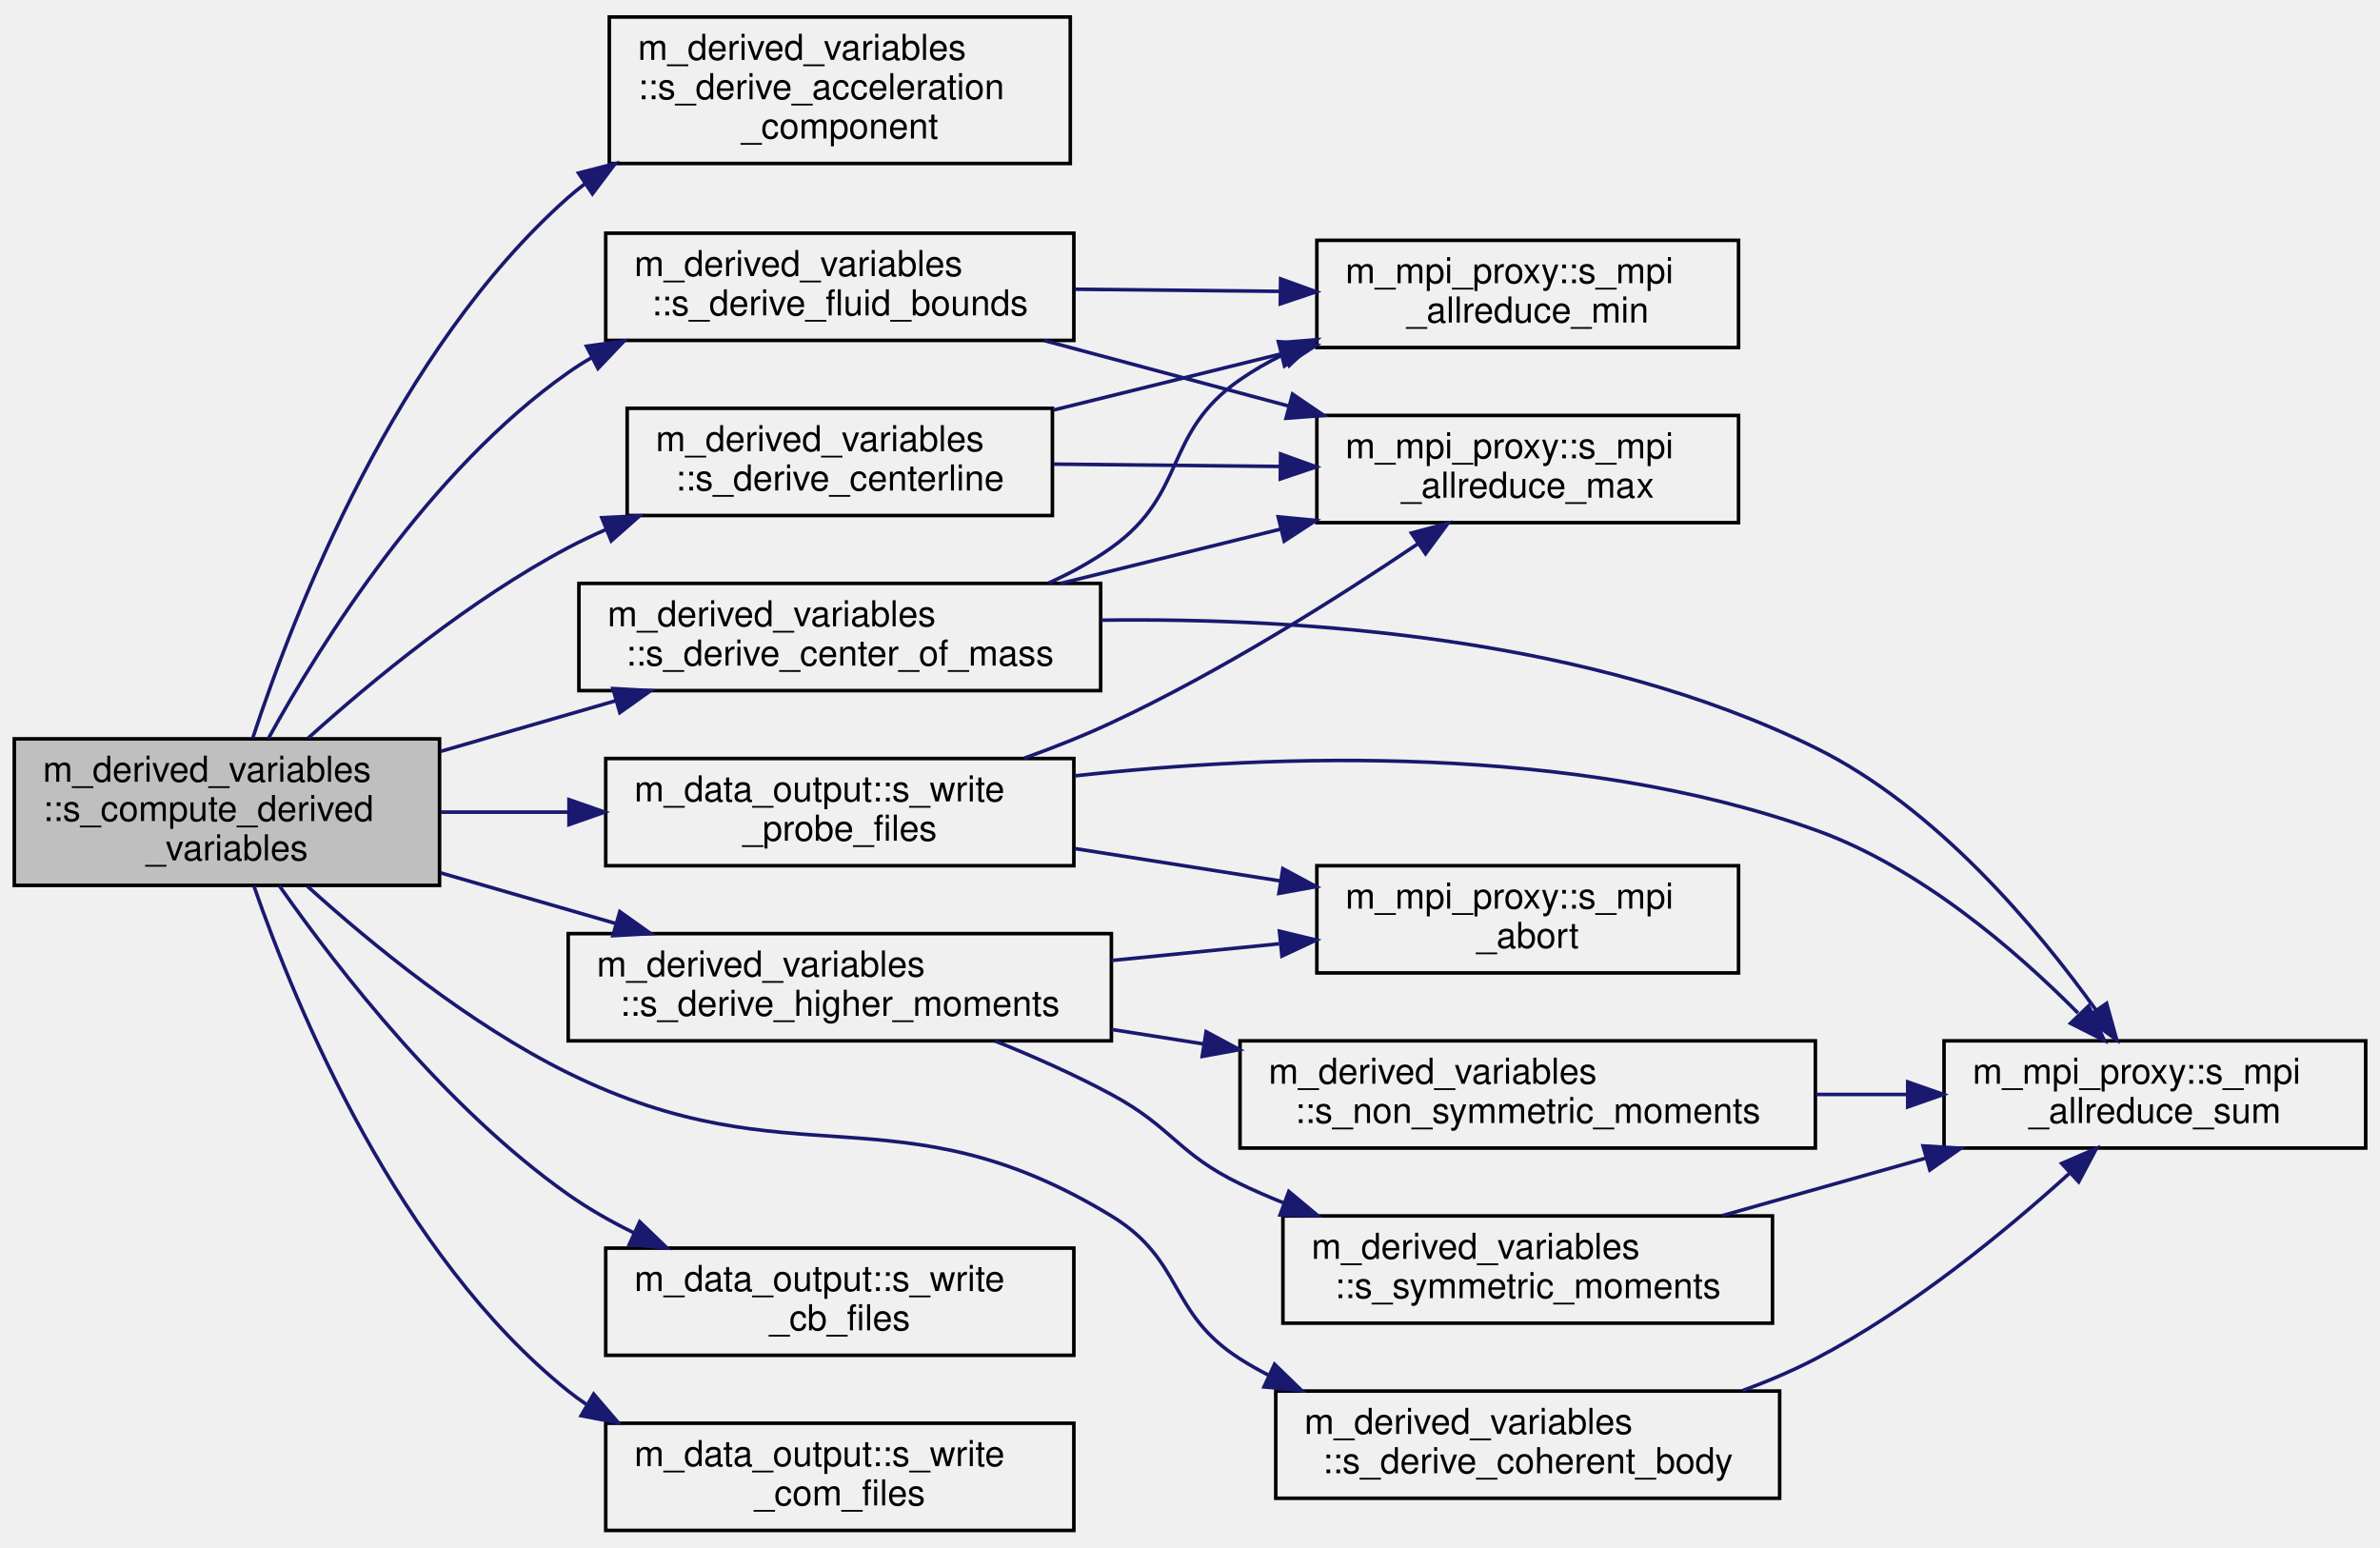
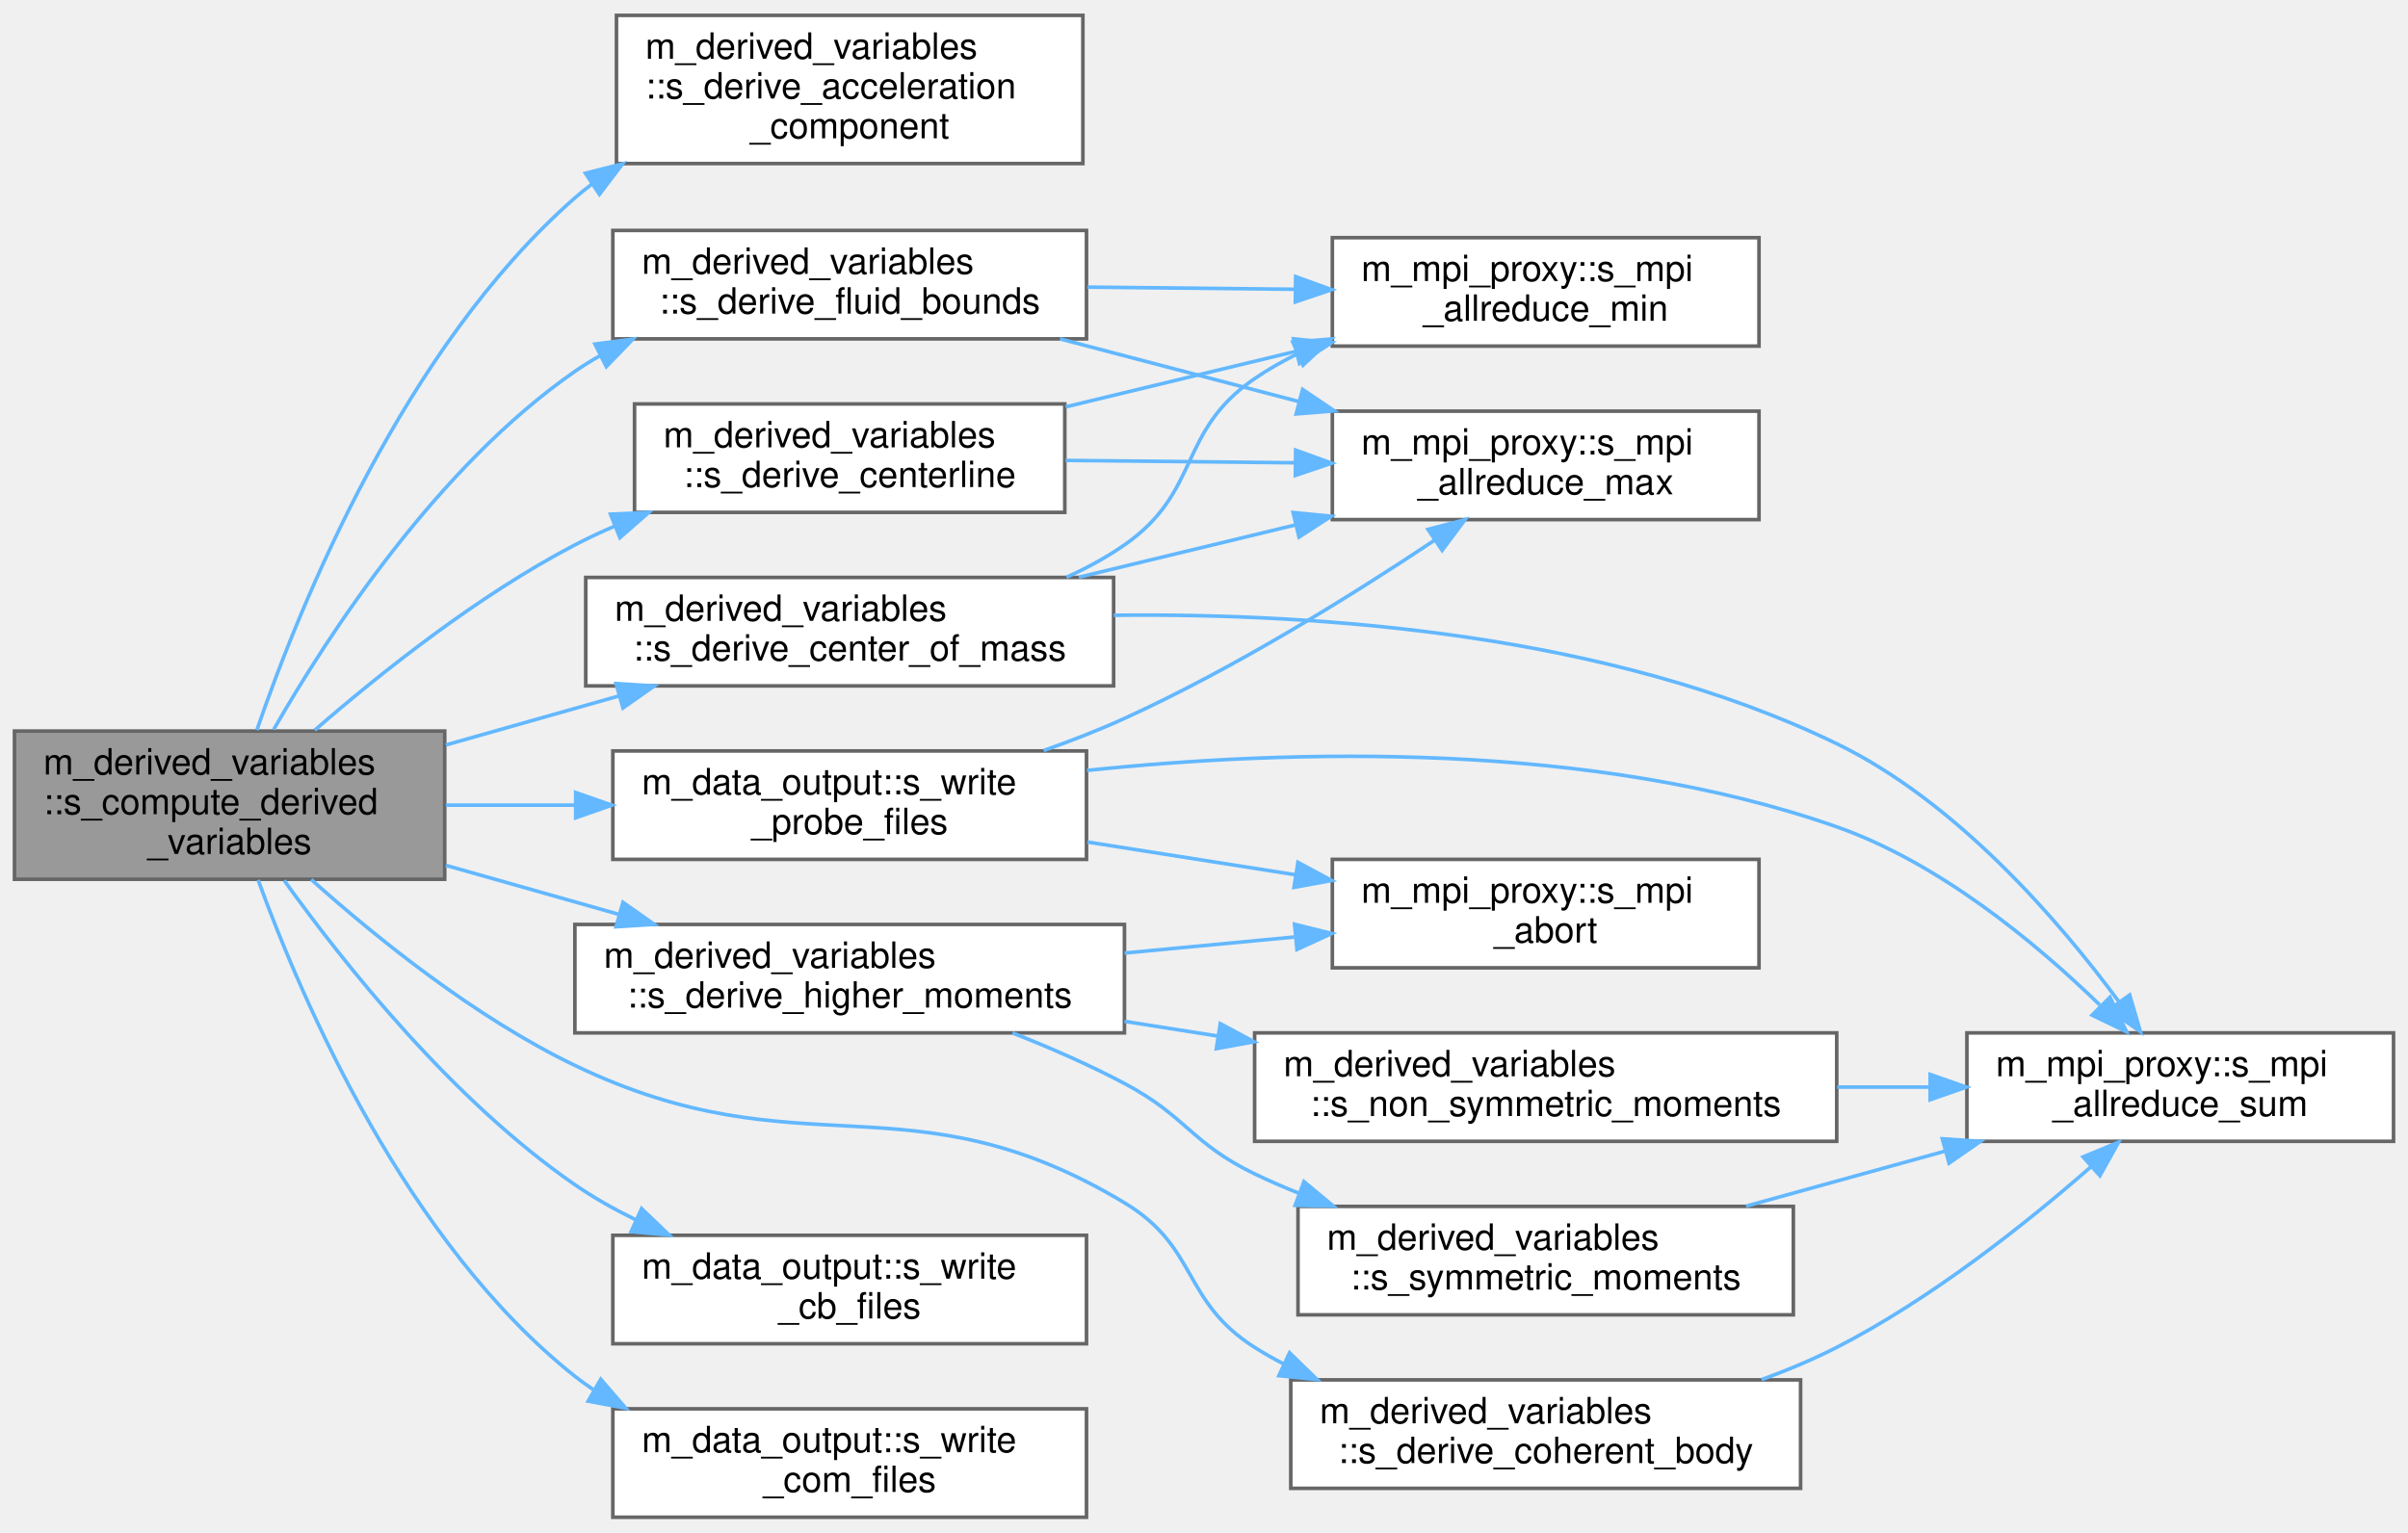
- <svg xmlns="http://www.w3.org/2000/svg" xmlns:xlink="http://www.w3.org/1999/xlink" width="666pt" height="433pt" viewBox="0.00 0.00 666.00 432.50">
-   <g id="graph0" class="graph" transform="scale(1 1) rotate(0) translate(4 428.5)">
+ <svg xmlns="http://www.w3.org/2000/svg" xmlns:xlink="http://www.w3.org/1999/xlink" width="666pt" height="424pt" viewBox="0.00 0.00 666.00 423.50">
+   <g id="graph0" class="graph" transform="scale(1 1) rotate(0) translate(4 419.5)">
    <g id="node1" class="node">
      <g id="a_node1">
        <a xlink:title="Writes coherent body information, communication files, and probes.">
-           <polygon fill="#bfbfbf" stroke="black" points="0,-181 0,-222 119,-222 119,-181 0,-181" />
-           <text text-anchor="start" x="8" y="-210" font-family="Helvetica,sans-Serif" font-size="10.00">m_derived_variables</text>
-           <text text-anchor="start" x="8" y="-199" font-family="Helvetica,sans-Serif" font-size="10.00">::s_compute_derived</text>
-           <text text-anchor="middle" x="59.5" y="-188" font-family="Helvetica,sans-Serif" font-size="10.00">_variables</text>
+           <polygon fill="#999999" stroke="#666666" points="119,-217.5 0,-217.5 0,-176.5 119,-176.5 119,-217.5" />
+           <text text-anchor="start" x="8" y="-205.5" font-family="Helvetica,sans-Serif" font-size="10.00">m_derived_variables</text>
+           <text text-anchor="start" x="8" y="-194.5" font-family="Helvetica,sans-Serif" font-size="10.00">::s_compute_derived</text>
+           <text text-anchor="middle" x="59.5" y="-183.5" font-family="Helvetica,sans-Serif" font-size="10.00">_variables</text>
        </a>
      </g>
    </g>
    <g id="node2" class="node">
      <g id="a_node2">
        <a xlink:href="namespacem__derived__variables.html#a5c6df8a69a463ae2c56fb2c2bb8c59a7" target="_top" xlink:title="This subroutine receives as inputs the indicator of the component of the acceleration that should be ...">
-           <polygon fill="none" stroke="black" points="166.5,-383 166.5,-424 295.5,-424 295.5,-383 166.5,-383" />
-           <text text-anchor="start" x="174.5" y="-412" font-family="Helvetica,sans-Serif" font-size="10.00">m_derived_variables</text>
-           <text text-anchor="start" x="174.5" y="-401" font-family="Helvetica,sans-Serif" font-size="10.00">::s_derive_acceleration</text>
-           <text text-anchor="middle" x="231" y="-390" font-family="Helvetica,sans-Serif" font-size="10.00">_component</text>
+           <polygon fill="white" stroke="#666666" points="295.5,-415.5 166.5,-415.5 166.5,-374.5 295.5,-374.5 295.5,-415.5" />
+           <text text-anchor="start" x="174.5" y="-403.5" font-family="Helvetica,sans-Serif" font-size="10.00">m_derived_variables</text>
+           <text text-anchor="start" x="174.5" y="-392.5" font-family="Helvetica,sans-Serif" font-size="10.00">::s_derive_acceleration</text>
+           <text text-anchor="middle" x="231" y="-381.5" font-family="Helvetica,sans-Serif" font-size="10.00">_component</text>
        </a>
      </g>
    </g>
    <g id="edge1" class="edge">
-       <path fill="none" stroke="midnightblue" d="M66.71,-222.19C78.4,-257.8 106.9,-330.94 155,-373.5 156.5,-374.82 158.06,-376.09 159.67,-377.31" />
-       <polygon fill="midnightblue" stroke="midnightblue" points="157.89,-380.33 168.15,-382.97 161.78,-374.51 157.89,-380.33" />
+       <path fill="none" stroke="#63b8ff" d="M67.04,-217.77C79.05,-252.75 107.81,-323.65 155,-365 156.5,-366.32 158.07,-367.58 159.69,-368.79" />
+       <polygon fill="#63b8ff" stroke="#63b8ff" points="157.92,-371.82 168.19,-374.43 161.79,-365.98 157.92,-371.82" />
    </g>
    <g id="node3" class="node">
      <g id="a_node3">
        <a xlink:href="namespacem__derived__variables.html#a1a849dc545128f9a6de155bed61035ff" target="_top" xlink:title="This subroutine is used together with the volume fraction model and when called upon,...">
-           <polygon fill="none" stroke="black" points="158,-235.5 158,-265.5 304,-265.5 304,-235.5 158,-235.5" />
-           <text text-anchor="start" x="166" y="-253.5" font-family="Helvetica,sans-Serif" font-size="10.00">m_derived_variables</text>
-           <text text-anchor="middle" x="231" y="-242.5" font-family="Helvetica,sans-Serif" font-size="10.00">::s_derive_center_of_mass</text>
+           <polygon fill="white" stroke="#666666" points="304,-260 158,-260 158,-230 304,-230 304,-260" />
+           <text text-anchor="start" x="166" y="-248" font-family="Helvetica,sans-Serif" font-size="10.00">m_derived_variables</text>
+           <text text-anchor="middle" x="231" y="-237" font-family="Helvetica,sans-Serif" font-size="10.00">::s_derive_center_of_mass</text>
        </a>
      </g>
    </g>
    <g id="edge2" class="edge">
-       <path fill="none" stroke="midnightblue" d="M119.31,-218.5C135.14,-223.08 152.32,-228.04 168.31,-232.67" />
-       <polygon fill="midnightblue" stroke="midnightblue" points="167.51,-236.08 178.09,-235.49 169.45,-229.35 167.51,-236.08" />
+       <path fill="none" stroke="#63b8ff" d="M119.31,-213.65C134.83,-218.05 151.63,-222.81 167.35,-227.26" />
+       <polygon fill="#63b8ff" stroke="#63b8ff" points="166.39,-230.63 176.97,-229.98 168.3,-223.89 166.39,-230.63" />
    </g>
    <g id="node7" class="node">
      <g id="a_node7">
        <a xlink:href="namespacem__derived__variables.html#a976bfd341efaba6840dc23d6abc4f29e" target="_top" xlink:title="This subroutine is used together with the volume fraction model and when called upon,...">
-           <polygon fill="none" stroke="black" points="171.5,-284.5 171.5,-314.5 290.5,-314.5 290.5,-284.5 171.5,-284.5" />
-           <text text-anchor="start" x="179.5" y="-302.5" font-family="Helvetica,sans-Serif" font-size="10.00">m_derived_variables</text>
-           <text text-anchor="middle" x="231" y="-291.5" font-family="Helvetica,sans-Serif" font-size="10.00">::s_derive_centerline</text>
+           <polygon fill="white" stroke="#666666" points="290.5,-308 171.5,-308 171.5,-278 290.5,-278 290.5,-308" />
+           <text text-anchor="start" x="179.5" y="-296" font-family="Helvetica,sans-Serif" font-size="10.00">m_derived_variables</text>
+           <text text-anchor="middle" x="231" y="-285" font-family="Helvetica,sans-Serif" font-size="10.00">::s_derive_centerline</text>
        </a>
      </g>
    </g>
    <g id="edge6" class="edge">
-       <path fill="none" stroke="midnightblue" d="M82.21,-222.19C100.42,-238.59 127.75,-261.07 155,-275.5 158.44,-277.32 162.03,-279.03 165.72,-280.64" />
-       <polygon fill="midnightblue" stroke="midnightblue" points="164.41,-283.88 174.99,-284.41 167.05,-277.4 164.41,-283.88" />
+       <path fill="none" stroke="#63b8ff" d="M83.06,-217.75C101.31,-233.62 128.3,-255.08 155,-269 158.51,-270.83 162.19,-272.56 165.96,-274.17" />
+       <polygon fill="#63b8ff" stroke="#63b8ff" points="164.85,-277.5 175.43,-277.98 167.46,-271 164.85,-277.5" />
    </g>
    <g id="node8" class="node">
      <g id="a_node8">
        <a xlink:href="namespacem__derived__variables.html#a2472e46739cdedf315aefa209a08f211" target="_top" xlink:title="This subroutine is used together with the volume fraction model and when called upon,...">
-           <polygon fill="none" stroke="black" points="353,-9.5 353,-39.5 494,-39.5 494,-9.5 353,-9.5" />
-           <text text-anchor="start" x="361" y="-27.5" font-family="Helvetica,sans-Serif" font-size="10.00">m_derived_variables</text>
-           <text text-anchor="middle" x="423.5" y="-16.5" font-family="Helvetica,sans-Serif" font-size="10.00">::s_derive_coherent_body</text>
+           <polygon fill="white" stroke="#666666" points="494,-38 353,-38 353,-8 494,-8 494,-38" />
+           <text text-anchor="start" x="361" y="-26" font-family="Helvetica,sans-Serif" font-size="10.00">m_derived_variables</text>
+           <text text-anchor="middle" x="423.5" y="-15" font-family="Helvetica,sans-Serif" font-size="10.00">::s_derive_coherent_body</text>
        </a>
      </g>
    </g>
    <g id="edge9" class="edge">
-       <path fill="none" stroke="midnightblue" d="M82.07,-180.72C100.19,-164.33 127.47,-142.05 155,-128.5 217.67,-97.64 247.36,-124.87 307,-88.5 327.42,-76.05 322.81,-61.32 343,-48.5 345.59,-46.85 348.31,-45.31 351.1,-43.88" />
-       <polygon fill="midnightblue" stroke="midnightblue" points="352.66,-47.01 360.26,-39.62 349.71,-40.66 352.66,-47.01" />
+       <path fill="none" stroke="#63b8ff" d="M82.08,-176.43C100.2,-160.22 127.49,-138.22 155,-125 217.76,-94.84 247.33,-122.89 307,-87 327.5,-74.67 322.81,-59.82 343,-47 345.59,-45.35 348.31,-43.81 351.1,-42.38" />
+       <polygon fill="#63b8ff" stroke="#63b8ff" points="352.66,-45.51 360.26,-38.12 349.71,-39.16 352.66,-45.51" />
    </g>
    <g id="node9" class="node">
      <g id="a_node9">
        <a xlink:href="namespacem__derived__variables.html#abdf1859a7ad678848feb69bbe89a2f95" target="_top" xlink:title="This subroutine is used together with the volume fraction model and when called upon,...">
-           <polygon fill="none" stroke="black" points="165.5,-333.5 165.5,-363.5 296.5,-363.5 296.5,-333.5 165.5,-333.5" />
-           <text text-anchor="start" x="173.5" y="-351.5" font-family="Helvetica,sans-Serif" font-size="10.00">m_derived_variables</text>
-           <text text-anchor="middle" x="231" y="-340.5" font-family="Helvetica,sans-Serif" font-size="10.00">::s_derive_fluid_bounds</text>
+           <polygon fill="white" stroke="#666666" points="296.5,-356 165.5,-356 165.5,-326 296.5,-326 296.5,-356" />
+           <text text-anchor="start" x="173.5" y="-344" font-family="Helvetica,sans-Serif" font-size="10.00">m_derived_variables</text>
+           <text text-anchor="middle" x="231" y="-333" font-family="Helvetica,sans-Serif" font-size="10.00">::s_derive_fluid_bounds</text>
        </a>
      </g>
    </g>
    <g id="edge11" class="edge">
-       <path fill="none" stroke="midnightblue" d="M71.06,-222.04C86.1,-249.33 116.23,-297.24 155,-324.5 157.1,-325.98 159.3,-327.37 161.57,-328.68" />
-       <polygon fill="midnightblue" stroke="midnightblue" points="160.13,-331.87 170.63,-333.32 163.33,-325.64 160.13,-331.87" />
+       <path fill="none" stroke="#63b8ff" d="M71.71,-217.95C87.06,-244.71 117.09,-290.69 155,-317 157.24,-318.55 159.58,-320.01 162.01,-321.38" />
+       <polygon fill="#63b8ff" stroke="#63b8ff" points="160.55,-324.56 171.05,-325.94 163.7,-318.31 160.55,-324.56" />
    </g>
    <g id="node10" class="node">
      <g id="a_node10">
        <a xlink:href="namespacem__derived__variables.html#ab28af564606ca901d3953e6012e9a452" target="_top" xlink:title="Subroutine to compute the higher moments in an attempt to find the maximal size of the droplet.">
-           <polygon fill="none" stroke="black" points="155,-137.5 155,-167.5 307,-167.5 307,-137.5 155,-137.5" />
-           <text text-anchor="start" x="163" y="-155.5" font-family="Helvetica,sans-Serif" font-size="10.00">m_derived_variables</text>
-           <text text-anchor="middle" x="231" y="-144.5" font-family="Helvetica,sans-Serif" font-size="10.00">::s_derive_higher_moments</text>
+           <polygon fill="white" stroke="#666666" points="307,-164 155,-164 155,-134 307,-134 307,-164" />
+           <text text-anchor="start" x="163" y="-152" font-family="Helvetica,sans-Serif" font-size="10.00">m_derived_variables</text>
+           <text text-anchor="middle" x="231" y="-141" font-family="Helvetica,sans-Serif" font-size="10.00">::s_derive_higher_moments</text>
        </a>
      </g>
    </g>
    <g id="edge14" class="edge">
-       <path fill="none" stroke="midnightblue" d="M119.31,-184.5C135.14,-179.92 152.32,-174.96 168.31,-170.33" />
-       <polygon fill="midnightblue" stroke="midnightblue" points="169.45,-173.65 178.09,-167.51 167.51,-166.92 169.45,-173.65" />
+       <path fill="none" stroke="#63b8ff" d="M119.31,-180.35C134.83,-175.95 151.63,-171.19 167.35,-166.74" />
+       <polygon fill="#63b8ff" stroke="#63b8ff" points="168.3,-170.11 176.97,-164.02 166.39,-163.37 168.3,-170.11" />
    </g>
    <g id="node14" class="node">
      <g id="a_node14">
        <a xlink:href="namespacem__data__output.html#a40724c992117a24479573d9fbcdfa21b" target="_top" xlink:title="The goal of this subroutine is to output coherent body information.">
-           <polygon fill="none" stroke="black" points="165.5,-49.5 165.5,-79.5 296.5,-79.5 296.5,-49.5 165.5,-49.5" />
-           <text text-anchor="start" x="173.5" y="-67.5" font-family="Helvetica,sans-Serif" font-size="10.00">m_data_output::s_write</text>
-           <text text-anchor="middle" x="231" y="-56.5" font-family="Helvetica,sans-Serif" font-size="10.00">_cb_files</text>
+           <polygon fill="white" stroke="#666666" points="296.5,-78 165.5,-78 165.5,-48 296.5,-48 296.5,-78" />
+           <text text-anchor="start" x="173.5" y="-66" font-family="Helvetica,sans-Serif" font-size="10.00">m_data_output::s_write</text>
+           <text text-anchor="middle" x="231" y="-55" font-family="Helvetica,sans-Serif" font-size="10.00">_cb_files</text>
        </a>
      </g>
    </g>
    <g id="edge20" class="edge">
-       <path fill="none" stroke="midnightblue" d="M74.26,-180.76C90.9,-157.07 120.97,-118.49 155,-94.5 160.62,-90.54 166.84,-86.99 173.23,-83.85" />
-       <polygon fill="midnightblue" stroke="midnightblue" points="175.01,-86.88 182.65,-79.53 172.1,-80.52 175.01,-86.88" />
+       <path fill="none" stroke="#63b8ff" d="M74.6,-176.18C91.34,-152.84 121.28,-115.24 155,-92 160.2,-88.41 165.91,-85.19 171.79,-82.31" />
+       <polygon fill="#63b8ff" stroke="#63b8ff" points="173.45,-85.39 181.1,-78.06 170.55,-79.02 173.45,-85.39" />
    </g>
    <g id="node15" class="node">
      <g id="a_node15">
        <a xlink:href="namespacem__data__output.html#a6be3381410dd028014de2c1d02b05139" target="_top" xlink:title="This writes a formatted data file where the root processor can write out the CoM information.">
-           <polygon fill="none" stroke="black" points="165.5,-0.5 165.5,-30.5 296.5,-30.5 296.5,-0.5 165.5,-0.5" />
-           <text text-anchor="start" x="173.5" y="-18.5" font-family="Helvetica,sans-Serif" font-size="10.00">m_data_output::s_write</text>
-           <text text-anchor="middle" x="231" y="-7.5" font-family="Helvetica,sans-Serif" font-size="10.00">_com_files</text>
+           <polygon fill="white" stroke="#666666" points="296.5,-30 165.5,-30 165.5,0 296.5,0 296.5,-30" />
+           <text text-anchor="start" x="173.5" y="-18" font-family="Helvetica,sans-Serif" font-size="10.00">m_data_output::s_write</text>
+           <text text-anchor="middle" x="231" y="-7" font-family="Helvetica,sans-Serif" font-size="10.00">_com_files</text>
        </a>
      </g>
    </g>
    <g id="edge21" class="edge">
-       <path fill="none" stroke="midnightblue" d="M67.04,-180.84C78.98,-146.48 107.51,-77.61 155,-39.5 156.6,-38.22 158.27,-37 159.99,-35.85" />
-       <polygon fill="midnightblue" stroke="midnightblue" points="162.13,-38.66 169.03,-30.62 158.62,-32.6 162.13,-38.66" />
+       <path fill="none" stroke="#63b8ff" d="M67.39,-176.31C79.65,-142.62 108.43,-75.95 155,-39 156.61,-37.73 158.28,-36.52 160.01,-35.37" />
+       <polygon fill="#63b8ff" stroke="#63b8ff" points="162.15,-38.18 169.07,-30.17 158.66,-32.12 162.15,-38.18" />
    </g>
    <g id="node16" class="node">
      <g id="a_node16">
        <a xlink:href="namespacem__data__output.html#a29f34883bc8e9d895dbb4232493397a1" target="_top" xlink:title="This writes a formatted data file for the flow probe information.">
-           <polygon fill="none" stroke="black" points="165.5,-186.5 165.5,-216.5 296.5,-216.5 296.5,-186.5 165.5,-186.5" />
-           <text text-anchor="start" x="173.5" y="-204.5" font-family="Helvetica,sans-Serif" font-size="10.00">m_data_output::s_write</text>
-           <text text-anchor="middle" x="231" y="-193.5" font-family="Helvetica,sans-Serif" font-size="10.00">_probe_files</text>
+           <polygon fill="white" stroke="#666666" points="296.5,-212 165.5,-212 165.5,-182 296.5,-182 296.5,-212" />
+           <text text-anchor="start" x="173.5" y="-200" font-family="Helvetica,sans-Serif" font-size="10.00">m_data_output::s_write</text>
+           <text text-anchor="middle" x="231" y="-189" font-family="Helvetica,sans-Serif" font-size="10.00">_probe_files</text>
        </a>
      </g>
    </g>
    <g id="edge22" class="edge">
-       <path fill="none" stroke="midnightblue" d="M119.31,-201.5C130.89,-201.5 143.18,-201.5 155.2,-201.5" />
-       <polygon fill="midnightblue" stroke="midnightblue" points="155.22,-205 165.22,-201.5 155.22,-198 155.22,-205" />
+       <path fill="none" stroke="#63b8ff" d="M119.31,-197C130.89,-197 143.18,-197 155.2,-197" />
+       <polygon fill="#63b8ff" stroke="#63b8ff" points="155.22,-200.5 165.22,-197 155.22,-193.5 155.22,-200.5" />
    </g>
    <g id="node4" class="node">
      <g id="a_node4">
        <a xlink:href="namespacem__mpi__proxy.html#aff7286de058c49b2a5d7a84be1983e8f" target="_top" xlink:title="The following subroutine takes the input local variable from all processors and reduces to the maximu...">
-           <polygon fill="none" stroke="black" points="364.5,-282.5 364.5,-312.5 482.5,-312.5 482.5,-282.5 364.5,-282.5" />
-           <text text-anchor="start" x="372.5" y="-300.5" font-family="Helvetica,sans-Serif" font-size="10.00">m_mpi_proxy::s_mpi</text>
-           <text text-anchor="middle" x="423.5" y="-289.5" font-family="Helvetica,sans-Serif" font-size="10.00">_allreduce_max</text>
+           <polygon fill="white" stroke="#666666" points="482.5,-306 364.5,-306 364.5,-276 482.5,-276 482.5,-306" />
+           <text text-anchor="start" x="372.5" y="-294" font-family="Helvetica,sans-Serif" font-size="10.00">m_mpi_proxy::s_mpi</text>
+           <text text-anchor="middle" x="423.5" y="-283" font-family="Helvetica,sans-Serif" font-size="10.00">_allreduce_max</text>
        </a>
      </g>
    </g>
    <g id="edge3" class="edge">
-       <path fill="none" stroke="midnightblue" d="M292.8,-265.5C312.45,-270.35 334.36,-275.75 354.5,-280.72" />
-       <polygon fill="midnightblue" stroke="midnightblue" points="353.68,-284.13 364.23,-283.12 355.36,-277.33 353.68,-284.13" />
+       <path fill="none" stroke="#63b8ff" d="M294.38,-260.06C313.59,-264.7 334.84,-269.83 354.42,-274.56" />
+       <polygon fill="#63b8ff" stroke="#63b8ff" points="353.64,-277.97 364.18,-276.92 355.28,-271.17 353.64,-277.97" />
    </g>
    <g id="node5" class="node">
      <g id="a_node5">
        <a xlink:href="namespacem__mpi__proxy.html#a398a372625502c0430a64e0bb23e2342" target="_top" xlink:title="The following subroutine takes the input local variable from all processors and reduces to the minimu...">
-           <polygon fill="none" stroke="black" points="364.5,-331.5 364.5,-361.5 482.5,-361.5 482.5,-331.5 364.5,-331.5" />
-           <text text-anchor="start" x="372.5" y="-349.5" font-family="Helvetica,sans-Serif" font-size="10.00">m_mpi_proxy::s_mpi</text>
-           <text text-anchor="middle" x="423.5" y="-338.5" font-family="Helvetica,sans-Serif" font-size="10.00">_allreduce_min</text>
+           <polygon fill="white" stroke="#666666" points="482.5,-354 364.5,-354 364.5,-324 482.5,-324 482.5,-354" />
+           <text text-anchor="start" x="372.5" y="-342" font-family="Helvetica,sans-Serif" font-size="10.00">m_mpi_proxy::s_mpi</text>
+           <text text-anchor="middle" x="423.5" y="-331" font-family="Helvetica,sans-Serif" font-size="10.00">_allreduce_min</text>
        </a>
      </g>
    </g>
    <g id="edge4" class="edge">
-       <path fill="none" stroke="midnightblue" d="M289.46,-265.62C295.65,-268.41 301.64,-271.68 307,-275.5 328.42,-290.78 321.36,-307.53 343,-322.5 346.77,-325.11 350.83,-327.44 355.05,-329.52" />
-       <polygon fill="midnightblue" stroke="midnightblue" points="353.93,-332.85 364.49,-333.69 356.76,-326.45 353.93,-332.85" />
+       <path fill="none" stroke="#63b8ff" d="M290.96,-260.05C296.61,-262.6 302.06,-265.56 307,-269 328.31,-283.83 321.57,-300.34 343,-315 346.71,-317.54 350.71,-319.82 354.85,-321.86" />
+       <polygon fill="#63b8ff" stroke="#63b8ff" points="353.56,-325.12 364.12,-325.96 356.39,-318.72 353.56,-325.12" />
    </g>
    <g id="node6" class="node">
      <g id="a_node6">
        <a xlink:href="namespacem__mpi__proxy.html#a873520062481f3dabcfa77f9bd7728d3" target="_top" xlink:title="The following subroutine takes the input local variable from all processors and reduces to the sum of...">
-           <polygon fill="none" stroke="black" points="540,-107.5 540,-137.5 658,-137.5 658,-107.5 540,-107.5" />
-           <text text-anchor="start" x="548" y="-125.5" font-family="Helvetica,sans-Serif" font-size="10.00">m_mpi_proxy::s_mpi</text>
-           <text text-anchor="middle" x="599" y="-114.5" font-family="Helvetica,sans-Serif" font-size="10.00">_allreduce_sum</text>
+           <polygon fill="white" stroke="#666666" points="658,-134 540,-134 540,-104 658,-104 658,-134" />
+           <text text-anchor="start" x="548" y="-122" font-family="Helvetica,sans-Serif" font-size="10.00">m_mpi_proxy::s_mpi</text>
+           <text text-anchor="middle" x="599" y="-111" font-family="Helvetica,sans-Serif" font-size="10.00">_allreduce_sum</text>
        </a>
      </g>
    </g>
    <g id="edge5" class="edge">
-       <path fill="none" stroke="midnightblue" d="M304.14,-255.21C361.21,-255.97 441.42,-250.29 504,-219.5 537.77,-202.88 566.14,-168.98 582.61,-145.99" />
-       <polygon fill="midnightblue" stroke="midnightblue" points="585.49,-147.98 588.33,-137.77 579.75,-143.98 585.49,-147.98" />
+       <path fill="none" stroke="#63b8ff" d="M304.05,-249.53C361.07,-250.19 441.26,-244.47 504,-214 537.17,-197.89 565.38,-165.18 582,-142.68" />
+       <polygon fill="#63b8ff" stroke="#63b8ff" points="585.01,-144.49 588,-134.32 579.33,-140.41 585.01,-144.49" />
    </g>
    <g id="edge7" class="edge">
-       <path fill="none" stroke="midnightblue" d="M290.71,-298.88C310.82,-298.67 333.48,-298.43 354.27,-298.22" />
-       <polygon fill="midnightblue" stroke="midnightblue" points="354.35,-301.72 364.31,-298.11 354.27,-294.72 354.35,-301.72" />
+       <path fill="none" stroke="#63b8ff" d="M290.71,-292.38C310.82,-292.17 333.48,-291.93 354.27,-291.72" />
+       <polygon fill="#63b8ff" stroke="#63b8ff" points="354.35,-295.22 364.31,-291.61 354.27,-288.22 354.35,-295.22" />
    </g>
    <g id="edge8" class="edge">
-       <path fill="none" stroke="midnightblue" d="M290.71,-313.99C310.91,-318.97 333.69,-324.59 354.56,-329.74" />
-       <polygon fill="midnightblue" stroke="midnightblue" points="353.76,-333.15 364.31,-332.14 355.44,-326.35 353.76,-333.15" />
+       <path fill="none" stroke="#63b8ff" d="M290.71,-307.18C310.91,-312.05 333.69,-317.55 354.56,-322.59" />
+       <polygon fill="#63b8ff" stroke="#63b8ff" points="353.77,-326 364.31,-324.95 355.41,-319.2 353.77,-326" />
    </g>
    <g id="edge10" class="edge">
-       <path fill="none" stroke="midnightblue" d="M483.67,-39.64C490.68,-42.23 497.61,-45.17 504,-48.5 530.52,-62.31 556.94,-83.99 574.98,-100.32" />
-       <polygon fill="midnightblue" stroke="midnightblue" points="572.93,-103.19 582.65,-107.4 577.68,-98.04 572.93,-103.19" />
+       <path fill="none" stroke="#63b8ff" d="M483.2,-38.07C490.36,-40.68 497.46,-43.65 504,-47 530.02,-60.33 556.14,-81.07 574.22,-96.87" />
+       <polygon fill="#63b8ff" stroke="#63b8ff" points="572.14,-99.7 581.93,-103.74 576.79,-94.48 572.14,-99.7" />
    </g>
    <g id="edge12" class="edge">
-       <path fill="none" stroke="midnightblue" d="M288.13,-333.47C309.64,-327.72 334.37,-321.09 356.71,-315.11" />
-       <polygon fill="midnightblue" stroke="midnightblue" points="357.69,-318.47 366.45,-312.51 355.88,-311.71 357.69,-318.47" />
+       <path fill="none" stroke="#63b8ff" d="M289.16,-326C309.97,-320.54 333.69,-314.31 355.29,-308.64" />
+       <polygon fill="#63b8ff" stroke="#63b8ff" points="356.27,-312 365.06,-306.08 354.49,-305.23 356.27,-312" />
    </g>
    <g id="edge13" class="edge">
-       <path fill="none" stroke="midnightblue" d="M296.76,-347.82C315.24,-347.63 335.42,-347.41 354.11,-347.22" />
-       <polygon fill="midnightblue" stroke="midnightblue" points="354.35,-350.72 364.31,-347.11 354.27,-343.72 354.35,-350.72" />
+       <path fill="none" stroke="#63b8ff" d="M296.76,-340.32C315.24,-340.13 335.42,-339.91 354.11,-339.72" />
+       <polygon fill="#63b8ff" stroke="#63b8ff" points="354.35,-343.22 364.31,-339.61 354.27,-336.22 354.35,-343.22" />
    </g>
    <g id="node11" class="node">
      <g id="a_node11">
        <a xlink:href="namespacem__mpi__proxy.html#a04ac565bad2b22dc045a5eeb4f516e2e" target="_top" xlink:title="The subroutine terminates the MPI execution environment.">
-           <polygon fill="none" stroke="black" points="364.5,-156.5 364.5,-186.5 482.5,-186.5 482.5,-156.5 364.5,-156.5" />
-           <text text-anchor="start" x="372.5" y="-174.5" font-family="Helvetica,sans-Serif" font-size="10.00">m_mpi_proxy::s_mpi</text>
-           <text text-anchor="middle" x="423.5" y="-163.5" font-family="Helvetica,sans-Serif" font-size="10.00">_abort</text>
+           <polygon fill="white" stroke="#666666" points="482.5,-182 364.5,-182 364.5,-152 482.5,-152 482.5,-182" />
+           <text text-anchor="start" x="372.5" y="-170" font-family="Helvetica,sans-Serif" font-size="10.00">m_mpi_proxy::s_mpi</text>
+           <text text-anchor="middle" x="423.5" y="-159" font-family="Helvetica,sans-Serif" font-size="10.00">_abort</text>
        </a>
      </g>
    </g>
    <g id="edge15" class="edge">
-       <path fill="none" stroke="midnightblue" d="M307.02,-159.98C322.5,-161.53 338.73,-163.14 353.96,-164.66" />
-       <polygon fill="midnightblue" stroke="midnightblue" points="354.03,-168.19 364.33,-165.7 354.73,-161.22 354.03,-168.19" />
+       <path fill="none" stroke="#63b8ff" d="M307.02,-156.09C322.5,-157.55 338.73,-159.08 353.96,-160.52" />
+       <polygon fill="#63b8ff" stroke="#63b8ff" points="354.05,-164.05 364.33,-161.5 354.71,-157.08 354.05,-164.05" />
    </g>
    <g id="node12" class="node">
      <g id="a_node12">
        <a xlink:href="namespacem__derived__variables.html#a2ee18c156bb444c6ab73d4762960ef67" target="_top" xlink:title="Compute non-symmetric moments.">
-           <polygon fill="none" stroke="black" points="343,-107.5 343,-137.5 504,-137.5 504,-107.5 343,-107.5" />
-           <text text-anchor="start" x="351" y="-125.5" font-family="Helvetica,sans-Serif" font-size="10.00">m_derived_variables</text>
-           <text text-anchor="middle" x="423.5" y="-114.5" font-family="Helvetica,sans-Serif" font-size="10.00">::s_non_symmetric_moments</text>
+           <polygon fill="white" stroke="#666666" points="504,-134 343,-134 343,-104 504,-104 504,-134" />
+           <text text-anchor="start" x="351" y="-122" font-family="Helvetica,sans-Serif" font-size="10.00">m_derived_variables</text>
+           <text text-anchor="middle" x="423.5" y="-111" font-family="Helvetica,sans-Serif" font-size="10.00">::s_non_symmetric_moments</text>
        </a>
      </g>
    </g>
    <g id="edge16" class="edge">
-       <path fill="none" stroke="midnightblue" d="M307.02,-140.69C315.47,-139.35 324.15,-137.99 332.77,-136.63" />
-       <polygon fill="midnightblue" stroke="midnightblue" points="333.51,-140.06 342.85,-135.04 332.42,-133.14 333.51,-140.06" />
+       <path fill="none" stroke="#63b8ff" d="M307.02,-137.19C315.47,-135.85 324.15,-134.49 332.77,-133.13" />
+       <polygon fill="#63b8ff" stroke="#63b8ff" points="333.51,-136.56 342.85,-131.54 332.42,-129.64 333.51,-136.56" />
    </g>
    <g id="node13" class="node">
      <g id="a_node13">
        <a xlink:href="namespacem__derived__variables.html#ade52fa354cc5b681c4d6ef6fc8b2c61b" target="_top" xlink:title="Compute symmetric moments.">
-           <polygon fill="none" stroke="black" points="355,-58.5 355,-88.5 492,-88.5 492,-58.5 355,-58.5" />
-           <text text-anchor="start" x="363" y="-76.5" font-family="Helvetica,sans-Serif" font-size="10.00">m_derived_variables</text>
-           <text text-anchor="middle" x="423.5" y="-65.5" font-family="Helvetica,sans-Serif" font-size="10.00">::s_symmetric_moments</text>
+           <polygon fill="white" stroke="#666666" points="492,-86 355,-86 355,-56 492,-56 492,-86" />
+           <text text-anchor="start" x="363" y="-74" font-family="Helvetica,sans-Serif" font-size="10.00">m_derived_variables</text>
+           <text text-anchor="middle" x="423.5" y="-63" font-family="Helvetica,sans-Serif" font-size="10.00">::s_symmetric_moments</text>
        </a>
      </g>
    </g>
    <g id="edge18" class="edge">
-       <path fill="none" stroke="midnightblue" d="M274.42,-137.47C285.26,-133.11 296.75,-128.02 307,-122.5 324.15,-113.27 325.46,-105.97 343,-97.5 346.98,-95.58 351.14,-93.77 355.39,-92.08" />
-       <polygon fill="midnightblue" stroke="midnightblue" points="356.65,-95.35 364.79,-88.57 354.2,-88.79 356.65,-95.35" />
+       <path fill="none" stroke="#63b8ff" d="M276.01,-134C286.39,-129.91 297.26,-125.17 307,-120 324.21,-110.87 325.46,-103.47 343,-95 346.98,-93.08 351.14,-91.27 355.39,-89.58" />
+       <polygon fill="#63b8ff" stroke="#63b8ff" points="356.65,-92.85 364.79,-86.07 354.2,-86.29 356.65,-92.85" />
    </g>
    <g id="edge17" class="edge">
-       <path fill="none" stroke="midnightblue" d="M504.14,-122.5C512.69,-122.5 521.33,-122.5 529.73,-122.5" />
-       <polygon fill="midnightblue" stroke="midnightblue" points="529.84,-126 539.84,-122.5 529.84,-119 529.84,-126" />
+       <path fill="none" stroke="#63b8ff" d="M504.14,-119C512.69,-119 521.33,-119 529.73,-119" />
+       <polygon fill="#63b8ff" stroke="#63b8ff" points="529.84,-122.5 539.84,-119 529.84,-115.5 529.84,-122.5" />
    </g>
    <g id="edge19" class="edge">
-       <path fill="none" stroke="midnightblue" d="M477.97,-88.6C496.03,-93.7 516.36,-99.44 535.08,-104.73" />
-       <polygon fill="midnightblue" stroke="midnightblue" points="534.13,-108.1 544.71,-107.45 536.03,-101.36 534.13,-108.1" />
+       <path fill="none" stroke="#63b8ff" d="M478.92,-86.06C496.36,-90.88 515.84,-96.27 533.9,-101.27" />
+       <polygon fill="#63b8ff" stroke="#63b8ff" points="533.2,-104.7 543.77,-104 535.07,-97.96 533.2,-104.7" />
    </g>
    <g id="edge24" class="edge">
-       <path fill="none" stroke="midnightblue" d="M282.65,-216.61C290.91,-219.58 299.29,-222.9 307,-226.5 337.51,-240.73 369.98,-261.22 392.69,-276.53" />
-       <polygon fill="midnightblue" stroke="midnightblue" points="390.96,-279.59 401.2,-282.33 394.91,-273.81 390.96,-279.59" />
+       <path fill="none" stroke="#63b8ff" d="M284.64,-212.11C292.26,-214.79 299.91,-217.77 307,-221 337.52,-234.9 369.99,-255.11 392.7,-270.25" />
+       <polygon fill="#63b8ff" stroke="#63b8ff" points="390.95,-273.3 401.2,-275.98 394.87,-267.49 390.95,-273.3" />
    </g>
    <g id="edge25" class="edge">
-       <path fill="none" stroke="midnightblue" d="M296.72,-211.64C353.17,-217.86 436.38,-220.62 504,-196.5 533.01,-186.15 559.95,-162.96 577.49,-145.28" />
-       <polygon fill="midnightblue" stroke="midnightblue" points="580.45,-147.25 584.86,-137.61 575.4,-142.4 580.45,-147.25" />
+       <path fill="none" stroke="#63b8ff" d="M296.66,-206.62C353.07,-212.45 436.26,-214.8 504,-191 532.42,-181.01 559.11,-158.87 576.73,-141.75" />
+       <polygon fill="#63b8ff" stroke="#63b8ff" points="579.58,-143.86 584.17,-134.3 574.62,-138.91 579.58,-143.86" />
    </g>
    <g id="edge23" class="edge">
-       <path fill="none" stroke="midnightblue" d="M296.76,-191.3C315.32,-188.38 335.61,-185.18 354.37,-182.23" />
-       <polygon fill="midnightblue" stroke="midnightblue" points="354.98,-185.68 364.31,-180.66 353.89,-178.76 354.98,-185.68" />
+       <path fill="none" stroke="#63b8ff" d="M296.76,-186.8C315.32,-183.88 335.61,-180.68 354.37,-177.73" />
+       <polygon fill="#63b8ff" stroke="#63b8ff" points="354.98,-181.18 364.31,-176.16 353.89,-174.26 354.98,-181.18" />
    </g>
  </g>
</svg>
